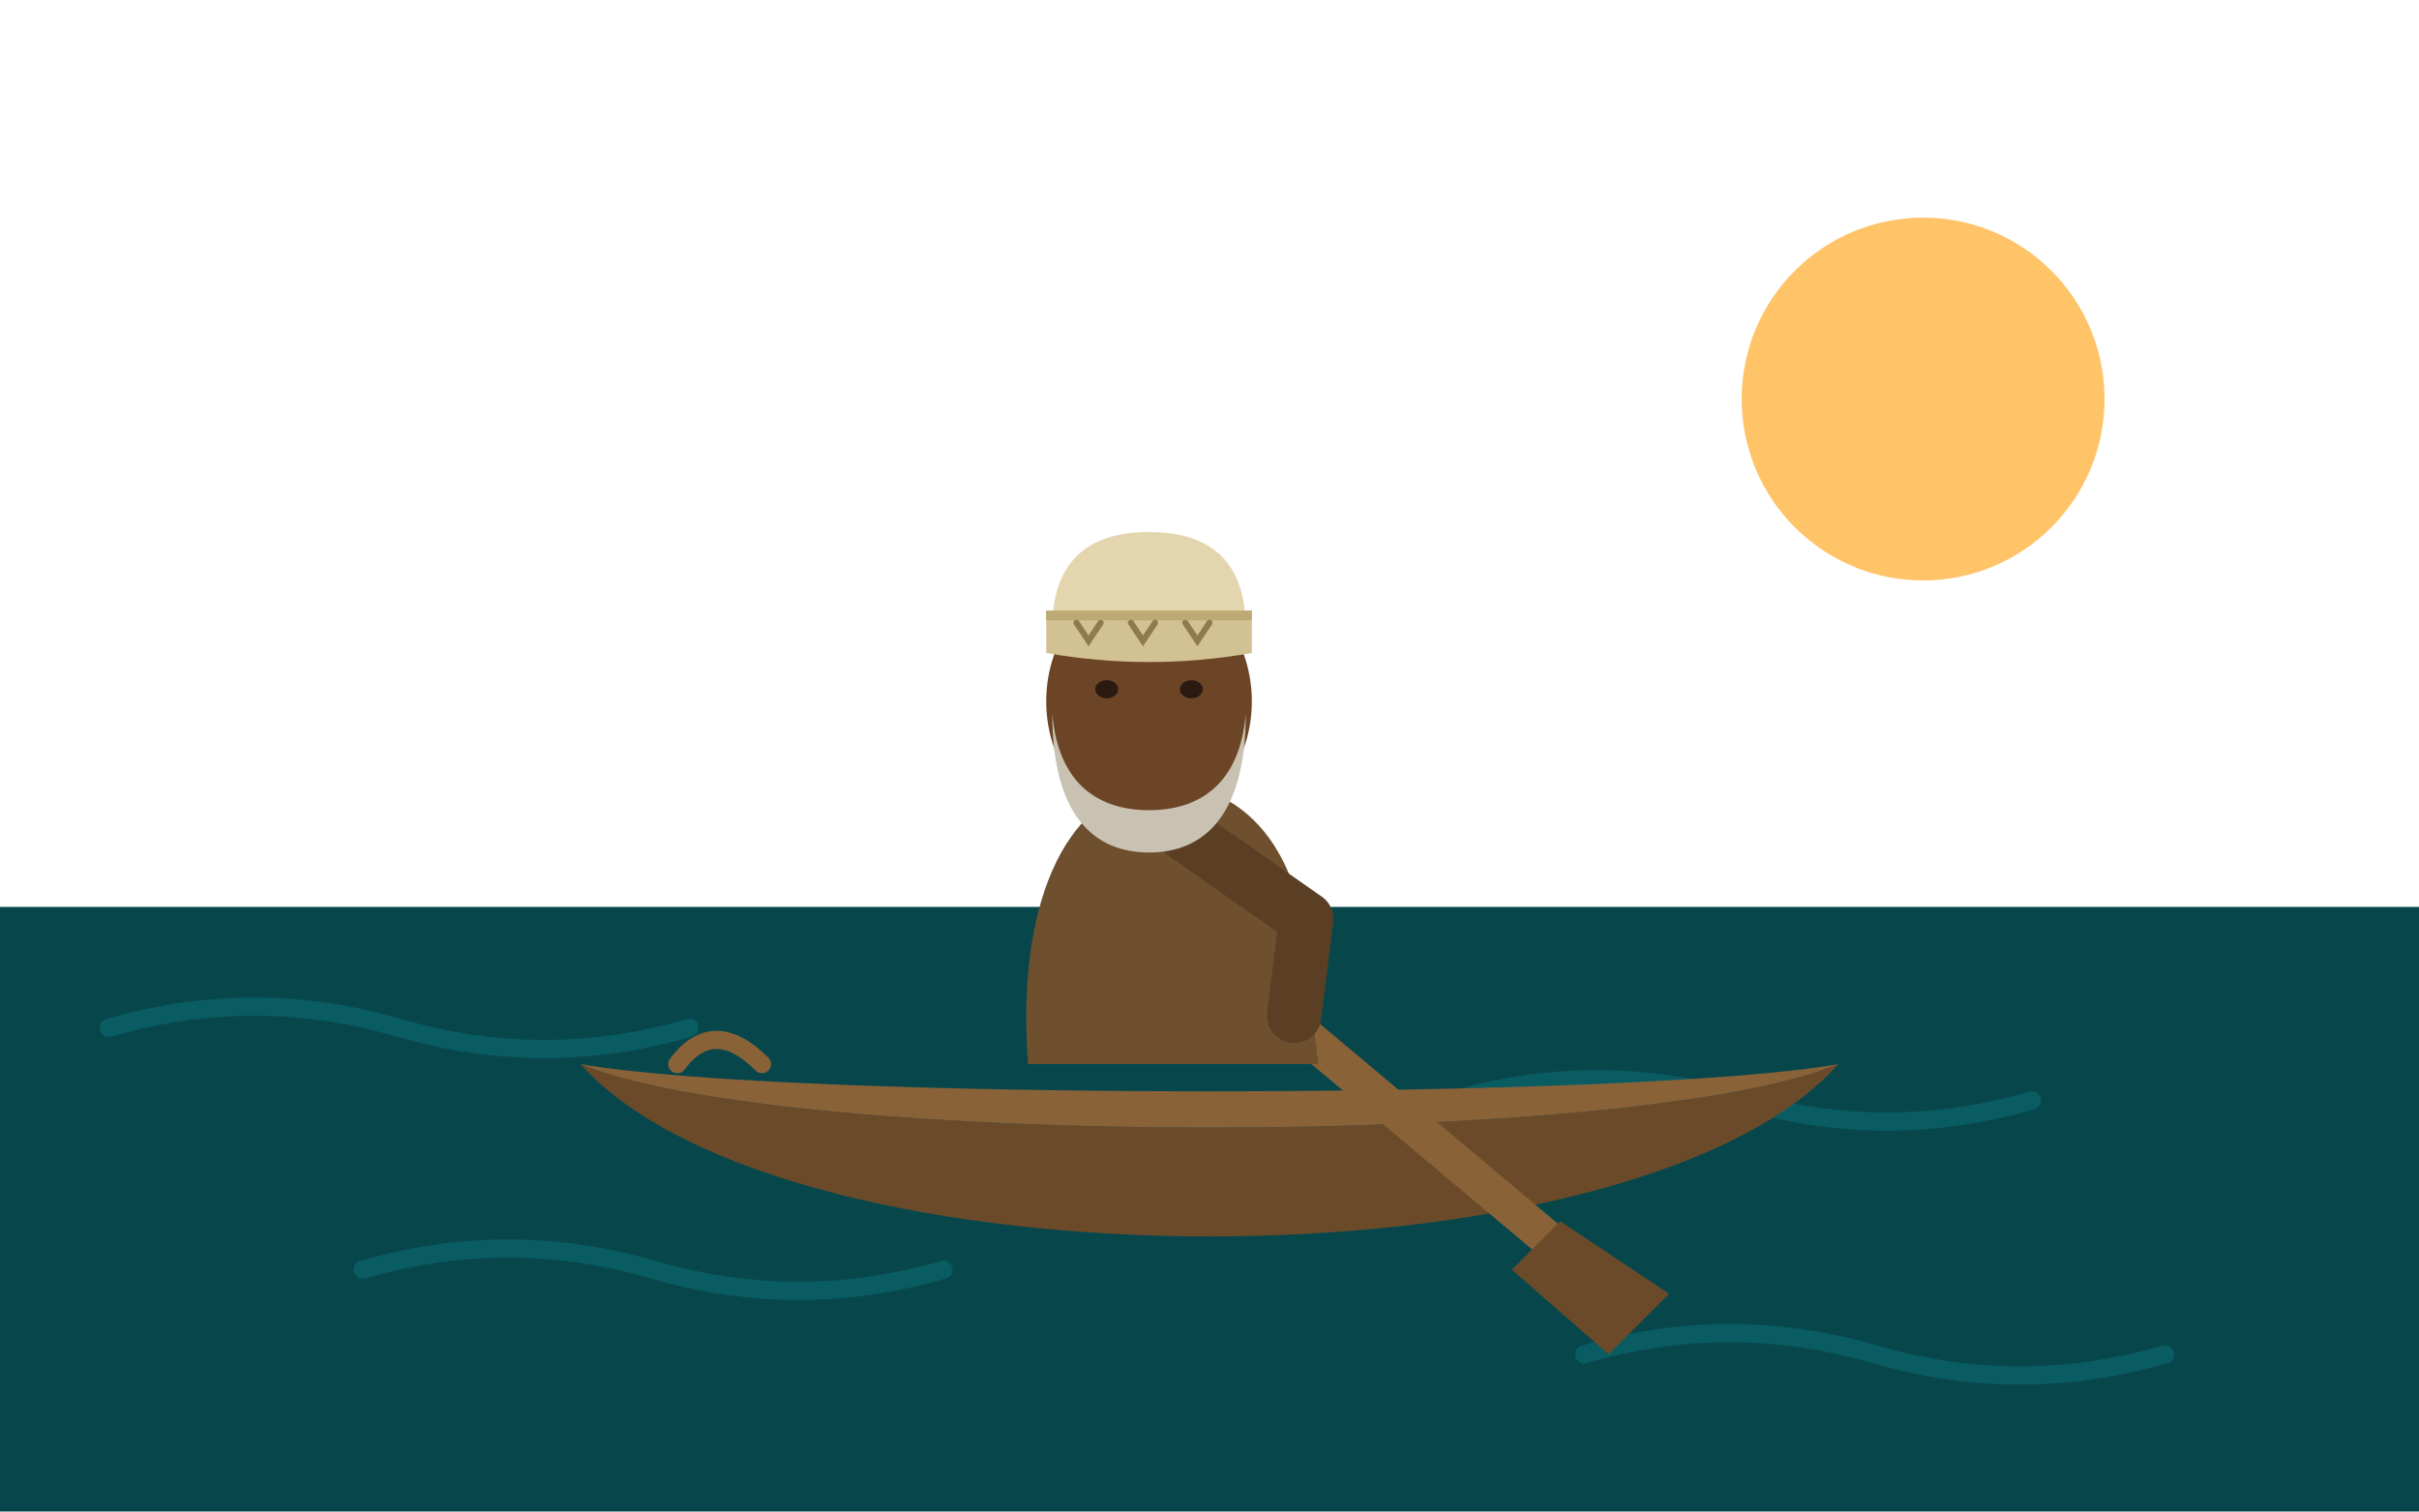
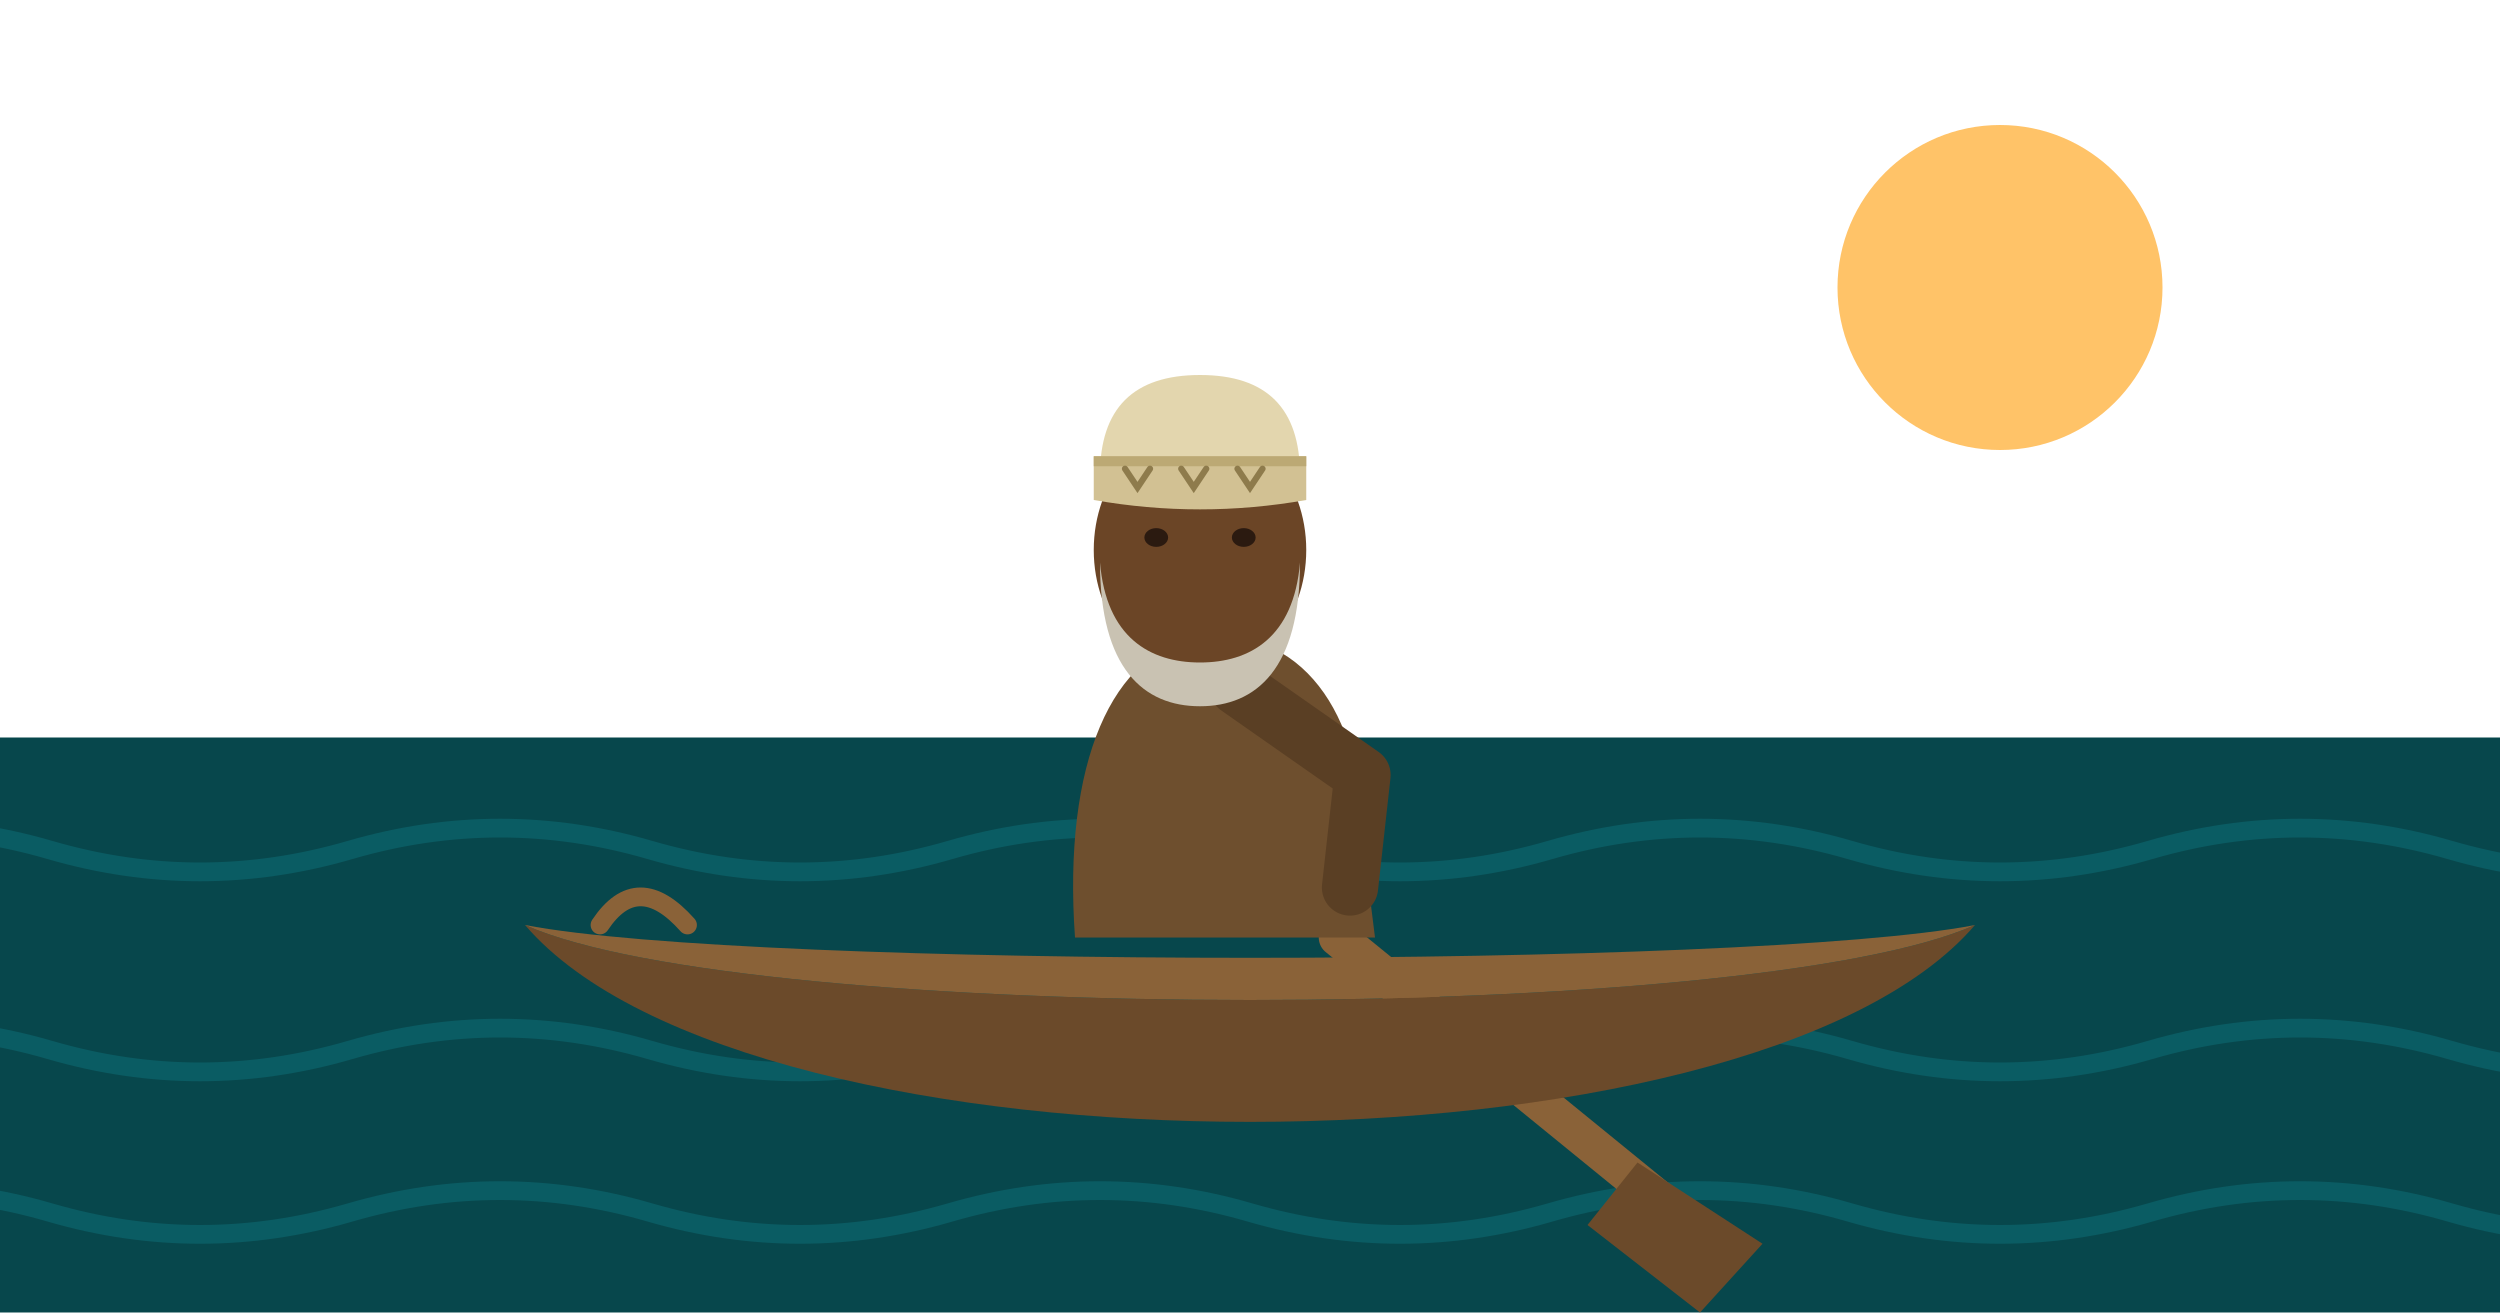
- <svg xmlns="http://www.w3.org/2000/svg" viewBox="0 0 400 250" width="400" height="250" role="img" aria-labelledby="st sd">
-   <circle cx="318" cy="66" r="30" fill="#FFB84D" opacity=".85" />
-   <path d="M0 150 L400 150 L400 250 L0 250 Z" fill="#07474C" />
-   <g fill="none" stroke="#0A5C63" stroke-width="3" stroke-linecap="round">
-     <path d="M18 170 Q42 163 66 170 Q90 177 114 170" />
-     <path d="M240 182 Q264 175 288 182 Q312 189 336 182" />
-     <path d="M60 210 Q84 203 108 210 Q132 217 156 210" />
-     <path d="M262 224 Q286 217 310 224 Q334 231 358 224" />
+ <svg xmlns="http://www.w3.org/2000/svg" viewBox="0 0 400 210" width="400" height="210" role="img" aria-labelledby="st sd">
+   <style>
+ @keyframes bob{0%,100%{transform:translateY(0)}50%{transform:translateY(2.5px)}}
+ @keyframes row{0%,100%{transform:rotate(-7deg)}50%{transform:rotate(9deg)}}
+ @keyframes lean{0%,100%{transform:translate(0,0)}50%{transform:translate(-2px,1px)}}
+ @keyframes drift{0%{transform:translateX(0)}100%{transform:translateX(-40px)}}
+ .boat{animation:bob 3.4s ease-in-out infinite;transform-origin:center}
+ .oar{animation:row 3.4s ease-in-out infinite;transform-origin:212px 170px}
+ .man{animation:lean 3.4s ease-in-out infinite;transform-origin:center}
+ .wav{animation:drift 9s linear infinite}
+ @media(prefers-reduced-motion:reduce){.boat,.oar,.man,.wav{animation:none}}
+ </style>
+   <circle cx="320" cy="46" r="26" fill="#FFB84D" opacity=".85" />
+   <rect x="0" y="118" width="400" height="92" fill="#07474C" />
+   <g class="wav" fill="none" stroke="#0A5C63" stroke-width="3" stroke-linecap="round">
+     <path d="M-40 136 Q-16 129 8 136 Q32 143 56 136 Q80 129 104 136 Q128 143 152 136 Q176 129 200 136 Q224 143 248 136 Q272 129 296 136 Q320 143 344 136 Q368 129 392 136 Q416 143 440 136" />
+     <path d="M-40 168 Q-16 161 8 168 Q32 175 56 168 Q80 161 104 168 Q128 175 152 168 Q176 161 200 168 Q224 175 248 168 Q272 161 296 168 Q320 175 344 168 Q368 161 392 168 Q416 175 440 168" />
+     <path d="M-40 194 Q-16 187 8 194 Q32 201 56 194 Q80 187 104 194 Q128 201 152 194 Q176 187 200 194 Q224 201 248 194 Q272 187 296 194 Q320 201 344 194 Q368 187 392 194 Q416 201 440 194" />
  </g>
-   <path d="M96 176 C130 214 270 214 304 176 C270 190 130 190 96 176 Z" fill="#6B4A2A" />
-   <path d="M96 176 C130 190 270 190 304 176 C270 182 130 182 96 176 Z" fill="#8A6238" />
-   <path d="M212 168 L262 210" stroke="#8A6238" stroke-width="6" stroke-linecap="round" />
-   <path d="M258 202 L276 214 L266 224 L250 210 Z" fill="#6B4A2A" />
-   <path d="M170 176 C168 150 176 132 190 130 C206 128 216 142 216 160 L218 176 Z" fill="#6E4F2E" />
-   <path d="M196 138 L216 152 L214 168" fill="none" stroke="#5A3F24" stroke-width="9" stroke-linecap="round" stroke-linejoin="round" />
-   <ellipse cx="190" cy="116" rx="17" ry="20" fill="#6B4526" />
-   <path d="M174 118 C174 135 181 141 190 141 C199 141 206 135 206 118 C205 130 198 134 190 134 C182 134 175 130 174 118 Z" fill="#C9C2B2" />
-   <ellipse cx="183" cy="114" rx="1.9" ry="1.5" fill="#2B1A10" />
-   <ellipse cx="197" cy="114" rx="1.9" ry="1.5" fill="#2B1A10" />
-   <path d="M174 104 Q174 88 190 88 Q206 88 206 104 Z" fill="#E3D6AE" />
-   <path d="M173 101 h34 v7 q-17 3 -34 0 Z" fill="#D2C193" />
-   <path d="M173 101 h34 v1.6 h-34 Z" fill="#BCA974" />
-   <g fill="none" stroke="#8E7B4C" stroke-width="1" stroke-linecap="round">
-     <path d="M178 103 l2 3 l2 -3" />
-     <path d="M187 103 l2 3 l2 -3" />
-     <path d="M196 103 l2 3 l2 -3" />
+   <g class="boat">
+     <g class="oar">
+       <path d="M214 150 L268 194" stroke="#8A6238" stroke-width="6" stroke-linecap="round" />
+       <path d="M262 186 L282 199 L272 210 L254 196 Z" fill="#6B4A2A" />
+     </g>
+     <path d="M84 148 C120 190 280 190 316 148 C280 164 120 164 84 148 Z" fill="#6B4A2A" />
+     <path d="M84 148 C120 164 280 164 316 148 C280 155 120 155 84 148 Z" fill="#8A6238" />
+     <path d="M96 148 Q102 139 110 148" fill="none" stroke="#8A6238" stroke-width="3" stroke-linecap="round" />
+     <g class="man">
+       <path d="M172 150 C170 122 178 104 192 102 C208 100 218 114 218 134 L220 150 Z" fill="#6E4F2E" />
+       <path d="M198 110 L218 124 L216 142" fill="none" stroke="#5A3F24" stroke-width="9" stroke-linecap="round" stroke-linejoin="round" />
+       <ellipse cx="192" cy="88" rx="17" ry="20" fill="#6B4526" />
+       <path d="M176 90 C176 107 183 113 192 113 C201 113 208 107 208 90 C207 102 200 106 192 106 C184 106 177 102 176 90 Z" fill="#C9C2B2" />
+       <ellipse cx="185" cy="86" rx="1.9" ry="1.5" fill="#2B1A10" />
+       <ellipse cx="199" cy="86" rx="1.9" ry="1.5" fill="#2B1A10" />
+       <path d="M176 76 Q176 60 192 60 Q208 60 208 76 Z" fill="#E3D6AE" />
+       <path d="M175 73 h34 v7 q-17 3 -34 0 Z" fill="#D2C193" />
+       <path d="M175 73 h34 v1.6 h-34 Z" fill="#BCA974" />
+       <g fill="none" stroke="#8E7B4C" stroke-width="1" stroke-linecap="round">
+         <path d="M180 75 l2 3 l2 -3" />
+         <path d="M189 75 l2 3 l2 -3" />
+         <path d="M198 75 l2 3 l2 -3" />
+       </g>
+     </g>
  </g>
-   <path d="M112 176 Q118 168 126 176" fill="none" stroke="#8A6238" stroke-width="3" stroke-linecap="round" />
</svg>
